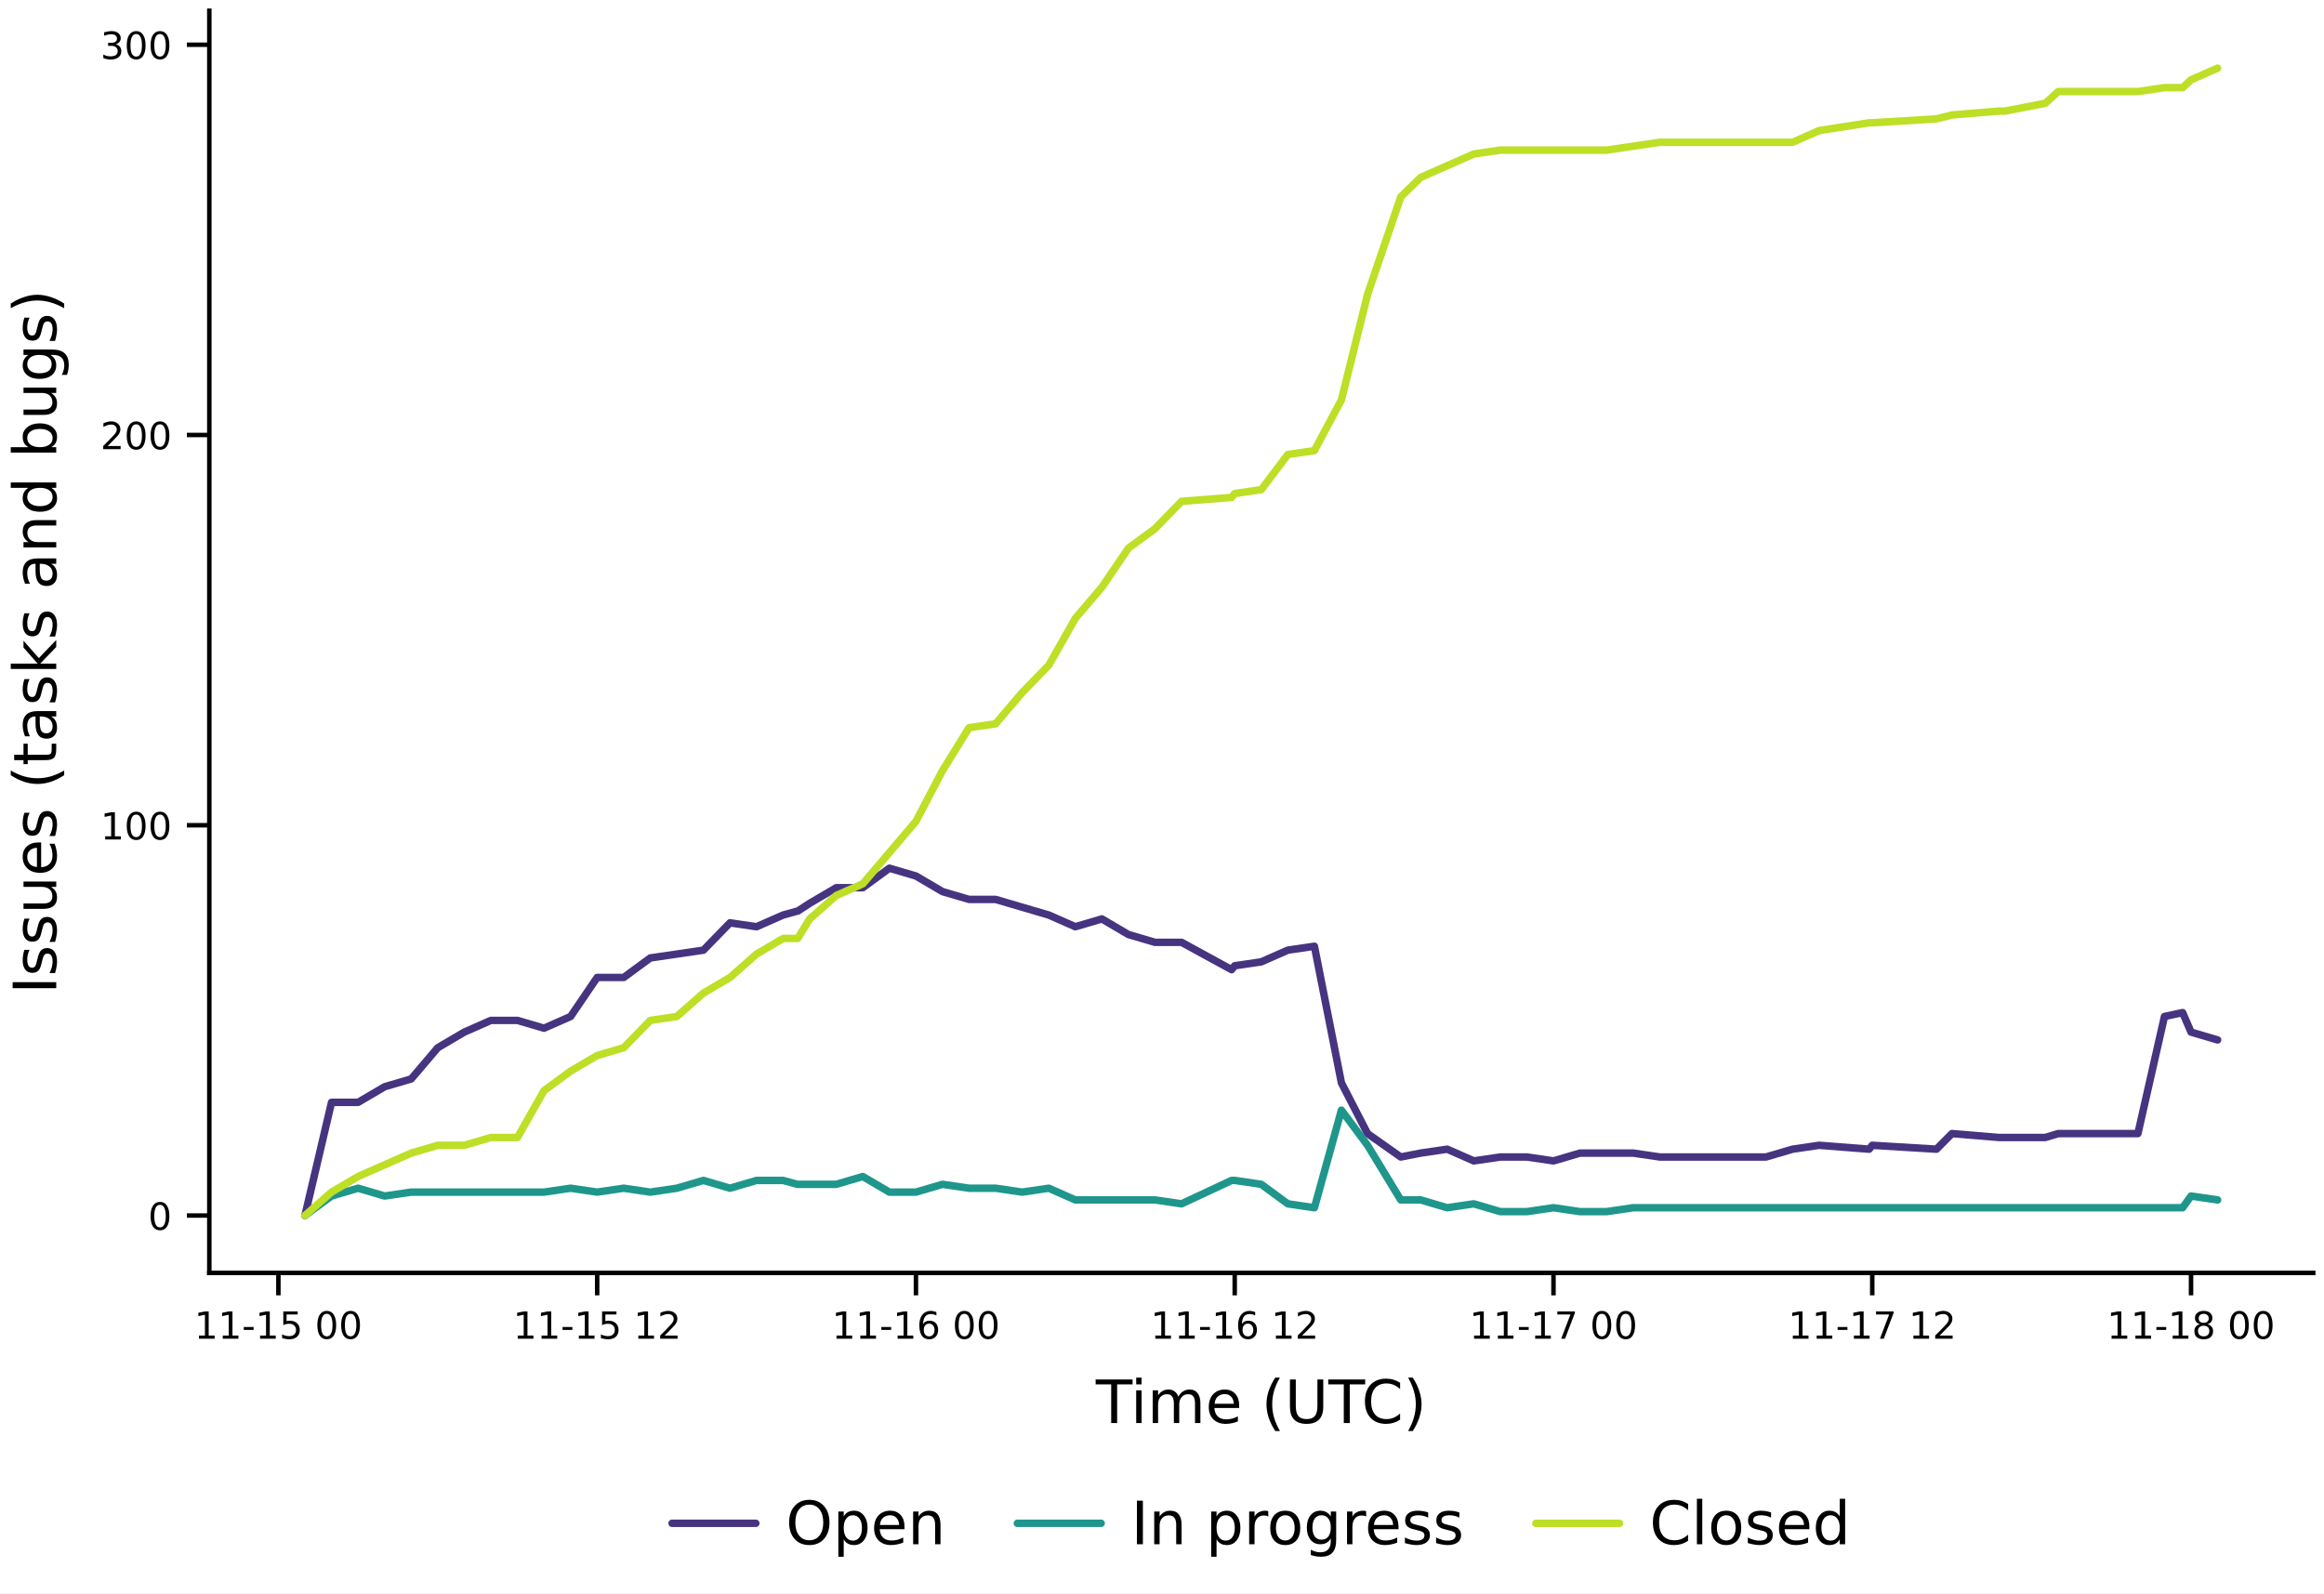
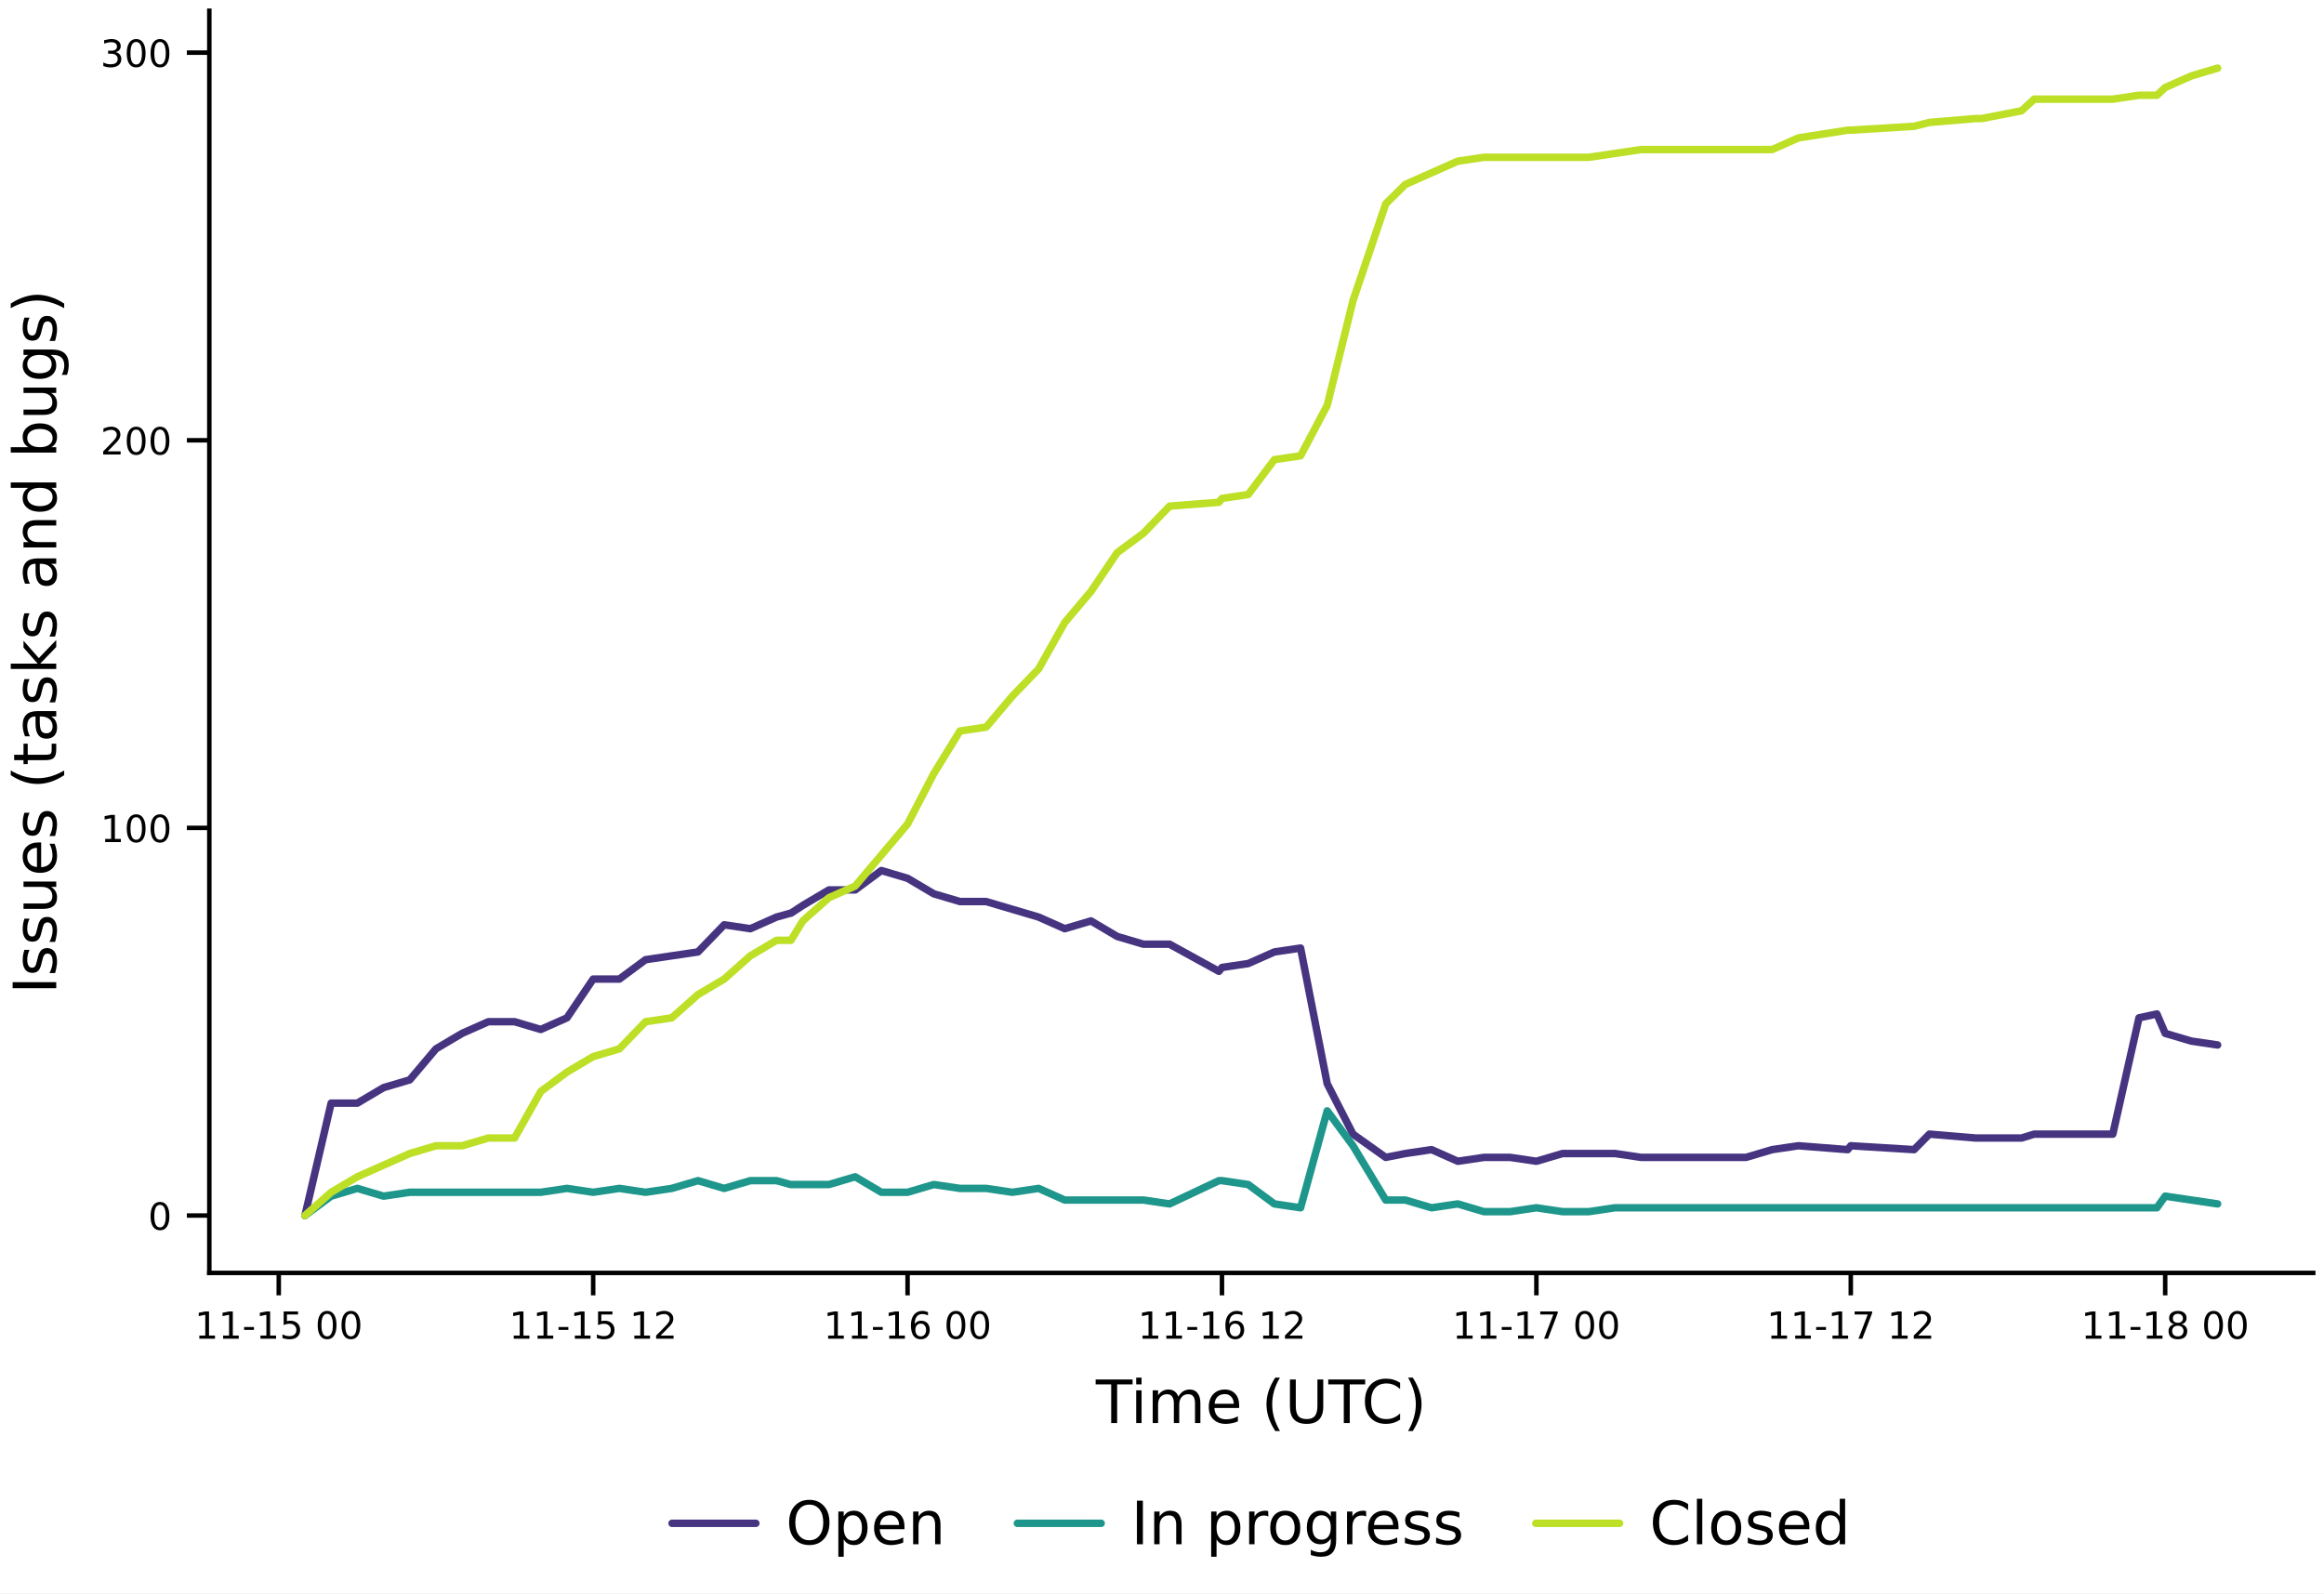
<svg xmlns="http://www.w3.org/2000/svg" xmlns:xlink="http://www.w3.org/1999/xlink" width="310.696pt" height="213.046pt" viewBox="0 0 310.696 213.046" version="1.1">
  <defs>
    <style type="text/css">*{stroke-linejoin: round; stroke-linecap: butt}</style>
  </defs>
  <g id="figure_1">
    <g id="patch_1">
      <path d="M -0 213.046  L 310.696 213.046  L 310.696 0  L -0 0  z " style="fill: #ffffff" />
    </g>
    <g id="axes_1">
      <g id="patch_2">
        <path d="M 27.984 170.203  L 309.256 170.203  L 309.256 1.44  L 27.984 1.44  z " style="fill: #ffffff" />
      </g>
      <g id="matplotlib.axis_1">
        <g id="xtick_1">
          <g id="line2d_1">
            <defs>
-               <path id="m9f37ddec37" d="M 0 0  L 0 3  " style="stroke: #000000; stroke-width: 0.6" />
+               <path id="m2926c43cde" d="M 0 0  L 0 3  " style="stroke: #000000; stroke-width: 0.6" />
            </defs>
            <g>
-               <use xlink:href="#m9f37ddec37" x="37.218" y="170.203" style="stroke: #000000; stroke-width: 0.6" />
+               <use xlink:href="#m2926c43cde" x="37.267" y="170.203" style="stroke: #000000; stroke-width: 0.6" />
            </g>
          </g>
          <g id="text_1">
-             <text style="font-size: 5px; font-family: 'DejaVu Sans', sans-serif; text-anchor: middle" x="37.218" y="179.002" transform="rotate(-0 37.21803 179.0017)">11-15 00</text>
+             <text style="font-size: 5px; font-family: 'DejaVu Sans', sans-serif; text-anchor: middle" x="37.267" y="179.002" transform="rotate(-0 37.26668 179.0017)">11-15 00</text>
          </g>
        </g>
        <g id="xtick_2">
          <g id="line2d_2">
            <g>
-               <use xlink:href="#m9f37ddec37" x="79.835" y="170.203" style="stroke: #000000; stroke-width: 0.6" />
+               <use xlink:href="#m2926c43cde" x="79.3" y="170.203" style="stroke: #000000; stroke-width: 0.6" />
            </g>
          </g>
          <g id="text_2">
-             <text style="font-size: 5px; font-family: 'DejaVu Sans', sans-serif; text-anchor: middle" x="79.835" y="179.002" transform="rotate(-0 79.83492 179.0017)">11-15 12</text>
+             <text style="font-size: 5px; font-family: 'DejaVu Sans', sans-serif; text-anchor: middle" x="79.3" y="179.002" transform="rotate(-0 79.29978 179.0017)">11-15 12</text>
          </g>
        </g>
        <g id="xtick_3">
          <g id="line2d_3">
            <g>
-               <use xlink:href="#m9f37ddec37" x="122.452" y="170.203" style="stroke: #000000; stroke-width: 0.6" />
+               <use xlink:href="#m2926c43cde" x="121.333" y="170.203" style="stroke: #000000; stroke-width: 0.6" />
            </g>
          </g>
          <g id="text_3">
-             <text style="font-size: 5px; font-family: 'DejaVu Sans', sans-serif; text-anchor: middle" x="122.452" y="179.002" transform="rotate(-0 122.4518 179.0017)">11-16 00</text>
+             <text style="font-size: 5px; font-family: 'DejaVu Sans', sans-serif; text-anchor: middle" x="121.333" y="179.002" transform="rotate(-0 121.3329 179.0017)">11-16 00</text>
          </g>
        </g>
        <g id="xtick_4">
          <g id="line2d_4">
            <g>
-               <use xlink:href="#m9f37ddec37" x="165.069" y="170.203" style="stroke: #000000; stroke-width: 0.6" />
+               <use xlink:href="#m2926c43cde" x="163.366" y="170.203" style="stroke: #000000; stroke-width: 0.6" />
            </g>
          </g>
          <g id="text_4">
-             <text style="font-size: 5px; font-family: 'DejaVu Sans', sans-serif; text-anchor: middle" x="165.069" y="179.002" transform="rotate(-0 165.0687 179.0017)">11-16 12</text>
+             <text style="font-size: 5px; font-family: 'DejaVu Sans', sans-serif; text-anchor: middle" x="163.366" y="179.002" transform="rotate(-0 163.366 179.0017)">11-16 12</text>
          </g>
        </g>
        <g id="xtick_5">
          <g id="line2d_5">
            <g>
-               <use xlink:href="#m9f37ddec37" x="207.686" y="170.203" style="stroke: #000000; stroke-width: 0.6" />
+               <use xlink:href="#m2926c43cde" x="205.399" y="170.203" style="stroke: #000000; stroke-width: 0.6" />
            </g>
          </g>
          <g id="text_5">
-             <text style="font-size: 5px; font-family: 'DejaVu Sans', sans-serif; text-anchor: middle" x="207.686" y="179.002" transform="rotate(-0 207.6856 179.0017)">11-17 00</text>
+             <text style="font-size: 5px; font-family: 'DejaVu Sans', sans-serif; text-anchor: middle" x="205.399" y="179.002" transform="rotate(-0 205.3991 179.0017)">11-17 00</text>
          </g>
        </g>
        <g id="xtick_6">
          <g id="line2d_6">
            <g>
-               <use xlink:href="#m9f37ddec37" x="250.302" y="170.203" style="stroke: #000000; stroke-width: 0.6" />
+               <use xlink:href="#m2926c43cde" x="247.432" y="170.203" style="stroke: #000000; stroke-width: 0.6" />
            </g>
          </g>
          <g id="text_6">
-             <text style="font-size: 5px; font-family: 'DejaVu Sans', sans-serif; text-anchor: middle" x="250.302" y="179.002" transform="rotate(-0 250.3025 179.0017)">11-17 12</text>
+             <text style="font-size: 5px; font-family: 'DejaVu Sans', sans-serif; text-anchor: middle" x="247.432" y="179.002" transform="rotate(-0 247.4321 179.0017)">11-17 12</text>
          </g>
        </g>
        <g id="xtick_7">
          <g id="line2d_7">
            <g>
-               <use xlink:href="#m9f37ddec37" x="292.919" y="170.203" style="stroke: #000000; stroke-width: 0.6" />
+               <use xlink:href="#m2926c43cde" x="289.465" y="170.203" style="stroke: #000000; stroke-width: 0.6" />
            </g>
          </g>
          <g id="text_7">
-             <text style="font-size: 5px; font-family: 'DejaVu Sans', sans-serif; text-anchor: middle" x="292.919" y="179.002" transform="rotate(-0 292.9193 179.0017)">11-18 00</text>
+             <text style="font-size: 5px; font-family: 'DejaVu Sans', sans-serif; text-anchor: middle" x="289.465" y="179.002" transform="rotate(-0 289.4652 179.0017)">11-18 00</text>
          </g>
        </g>
        <g id="text_8">
          <text style="font-size: 8px; font-family: 'DejaVu Sans', sans-serif; text-anchor: middle" x="168.62" y="190.282" transform="rotate(-0 168.6201 190.2816)">Time (UTC)</text>
        </g>
      </g>
      <g id="matplotlib.axis_2">
        <g id="ytick_1">
          <g id="line2d_8">
            <defs>
-               <path id="m183758de2a" d="M 0 0  L -3 0  " style="stroke: #000000; stroke-width: 0.6" />
+               <path id="m1323f0d0e8" d="M 0 0  L -3 0  " style="stroke: #000000; stroke-width: 0.6" />
            </defs>
            <g>
-               <use xlink:href="#m183758de2a" x="27.984" y="162.532" style="stroke: #000000; stroke-width: 0.6" />
+               <use xlink:href="#m1323f0d0e8" x="27.984" y="162.532" style="stroke: #000000; stroke-width: 0.6" />
            </g>
          </g>
          <g id="text_9">
            <text style="font-size: 5px; font-family: 'DejaVu Sans', sans-serif; text-anchor: end" x="22.984" y="164.431" transform="rotate(-0 22.98438 164.4312)">0</text>
          </g>
        </g>
        <g id="ytick_2">
          <g id="line2d_9">
            <g>
-               <use xlink:href="#m183758de2a" x="27.984" y="110.348" style="stroke: #000000; stroke-width: 0.6" />
+               <use xlink:href="#m1323f0d0e8" x="27.984" y="110.7" style="stroke: #000000; stroke-width: 0.6" />
            </g>
          </g>
          <g id="text_10">
-             <text style="font-size: 5px; font-family: 'DejaVu Sans', sans-serif; text-anchor: end" x="22.984" y="112.247" transform="rotate(-0 22.98438 112.2473)">100</text>
+             <text style="font-size: 5px; font-family: 'DejaVu Sans', sans-serif; text-anchor: end" x="22.984" y="112.6" transform="rotate(-0 22.98438 112.5999)">100</text>
          </g>
        </g>
        <g id="ytick_3">
          <g id="line2d_10">
            <g>
-               <use xlink:href="#m183758de2a" x="27.984" y="58.164" style="stroke: #000000; stroke-width: 0.6" />
+               <use xlink:href="#m1323f0d0e8" x="27.984" y="58.869" style="stroke: #000000; stroke-width: 0.6" />
            </g>
          </g>
          <g id="text_11">
-             <text style="font-size: 5px; font-family: 'DejaVu Sans', sans-serif; text-anchor: end" x="22.984" y="60.063" transform="rotate(-0 22.98438 60.06336)">200</text>
+             <text style="font-size: 5px; font-family: 'DejaVu Sans', sans-serif; text-anchor: end" x="22.984" y="60.769" transform="rotate(-0 22.98438 60.76855)">200</text>
          </g>
        </g>
        <g id="ytick_4">
          <g id="line2d_11">
            <g>
-               <use xlink:href="#m183758de2a" x="27.984" y="5.98" style="stroke: #000000; stroke-width: 0.6" />
+               <use xlink:href="#m1323f0d0e8" x="27.984" y="7.038" style="stroke: #000000; stroke-width: 0.6" />
            </g>
          </g>
          <g id="text_12">
-             <text style="font-size: 5px; font-family: 'DejaVu Sans', sans-serif; text-anchor: end" x="22.984" y="7.879" transform="rotate(-0 22.98438 7.879417)">300</text>
+             <text style="font-size: 5px; font-family: 'DejaVu Sans', sans-serif; text-anchor: end" x="22.984" y="8.937" transform="rotate(-0 22.98438 8.9372)">300</text>
          </g>
        </g>
        <g id="text_13">
          <text style="font-size: 8px; font-family: 'DejaVu Sans', sans-serif; text-anchor: middle" x="7.519" y="85.821" transform="rotate(-90 7.51875 85.82143)">Issues (tasks and bugs)</text>
        </g>
      </g>
      <g id="line2d_12">
-         <path d="M 40.769 162.532  L 44.321 147.398  L 47.872 147.398  L 51.424 145.311  L 54.975 144.267  L 58.526 140.093  L 62.078 138.005  L 65.629 136.44  L 69.181 136.44  L 72.732 137.484  L 76.284 135.918  L 79.835 130.7  L 83.386 130.7  L 86.938 128.09  L 90.489 127.569  L 94.041 127.047  L 97.592 123.394  L 101.143 123.916  L 104.695 122.35  L 106.589 121.828  L 106.648 121.828  L 108.246 120.785  L 111.798 118.697  L 115.349 118.697  L 118.9 116.088  L 122.452 117.132  L 126.003 119.219  L 129.555 120.263  L 133.106 120.263  L 136.657 121.307  L 140.209 122.35  L 143.76 123.916  L 147.312 122.872  L 150.863 124.959  L 154.414 126.003  L 157.966 126.003  L 164.654 129.656  L 165.069 129.134  L 168.62 128.612  L 172.172 127.047  L 175.723 126.525  L 179.334 144.789  L 182.826 151.573  L 187.265 154.704  L 189.929 154.182  L 193.48 153.661  L 197.031 155.226  L 200.583 154.704  L 204.134 154.704  L 207.686 155.226  L 211.237 154.182  L 214.788 154.182  L 218.34 154.182  L 221.891 154.704  L 225.443 154.704  L 228.994 154.704  L 232.545 154.704  L 236.097 154.704  L 239.648 153.661  L 243.2 153.139  L 249.888 153.661  L 250.302 153.139  L 258.885 153.661  L 260.957 151.573  L 267.231 152.095  L 268.059 152.095  L 273.446 152.095  L 275.162 151.573  L 278.714 151.573  L 282.265 151.573  L 285.817 151.573  L 289.368 135.918  L 291.795 135.396  L 292.919 138.005  L 296.471 139.049  " clip-path="url(#pc923b98796)" style="fill: none; stroke: #463480; stroke-linecap: round" />
+         <path d="M 40.769 162.532  L 44.272 147.501  L 47.775 147.501  L 51.278 145.427  L 54.78 144.391  L 58.283 140.244  L 61.786 138.171  L 65.289 136.616  L 68.792 136.616  L 72.294 137.653  L 75.797 136.098  L 79.3 130.915  L 82.803 130.915  L 86.305 128.323  L 89.808 127.805  L 93.311 127.287  L 96.814 123.658  L 100.316 124.177  L 103.819 122.622  L 105.687 122.103  L 105.746 122.103  L 107.322 121.067  L 110.825 118.993  L 114.327 118.993  L 117.83 116.402  L 121.333 117.439  L 124.836 119.512  L 128.338 120.548  L 131.841 120.548  L 135.344 121.585  L 138.847 122.622  L 142.349 124.177  L 145.852 123.14  L 149.355 125.213  L 152.858 126.25  L 156.36 126.25  L 162.957 129.878  L 163.366 129.36  L 166.869 128.841  L 170.371 127.287  L 173.874 126.768  L 177.435 144.909  L 180.88 151.647  L 185.258 154.757  L 187.885 154.239  L 191.388 153.72  L 194.891 155.275  L 198.394 154.757  L 201.896 154.757  L 205.399 155.275  L 208.902 154.239  L 212.405 154.239  L 215.907 154.239  L 219.41 154.757  L 222.913 154.757  L 226.416 154.757  L 229.918 154.757  L 233.421 154.757  L 236.924 153.72  L 240.427 153.202  L 247.023 153.72  L 247.432 153.202  L 255.897 153.72  L 257.94 151.647  L 264.129 152.166  L 264.946 152.166  L 270.258 152.166  L 271.951 151.647  L 275.454 151.647  L 278.957 151.647  L 282.46 151.647  L 285.962 136.098  L 288.356 135.58  L 289.465 138.171  L 292.968 139.208  L 296.471 139.726  " clip-path="url(#pe77cacdca9)" style="fill: none; stroke: #463480; stroke-linecap: round" />
      </g>
      <g id="line2d_13">
-         <path d="M 40.769 162.532  L 44.321 159.923  L 47.872 158.879  L 51.424 159.923  L 54.975 159.401  L 58.526 159.401  L 62.078 159.401  L 65.629 159.401  L 69.181 159.401  L 72.732 159.401  L 76.284 158.879  L 79.835 159.401  L 83.386 158.879  L 86.938 159.401  L 90.489 158.879  L 94.041 157.835  L 97.592 158.879  L 101.143 157.835  L 104.695 157.835  L 106.589 158.357  L 106.648 158.357  L 108.246 158.357  L 111.798 158.357  L 115.349 157.313  L 118.9 159.401  L 122.452 159.401  L 126.003 158.357  L 129.555 158.879  L 133.106 158.879  L 136.657 159.401  L 140.209 158.879  L 143.76 160.444  L 147.312 160.444  L 150.863 160.444  L 154.414 160.444  L 157.966 160.966  L 164.654 157.835  L 165.069 157.835  L 168.62 158.357  L 172.172 160.966  L 175.723 161.488  L 179.334 148.442  L 182.826 153.139  L 187.265 160.444  L 189.929 160.444  L 193.48 161.488  L 197.031 160.966  L 200.583 162.01  L 204.134 162.01  L 207.686 161.488  L 211.237 162.01  L 214.788 162.01  L 218.34 161.488  L 221.891 161.488  L 225.443 161.488  L 228.994 161.488  L 232.545 161.488  L 236.097 161.488  L 239.648 161.488  L 243.2 161.488  L 249.888 161.488  L 250.302 161.488  L 258.885 161.488  L 260.957 161.488  L 267.231 161.488  L 268.059 161.488  L 273.446 161.488  L 275.162 161.488  L 278.714 161.488  L 282.265 161.488  L 285.817 161.488  L 289.368 161.488  L 291.795 161.488  L 292.919 159.923  L 296.471 160.444  " clip-path="url(#pc923b98796)" style="fill: none; stroke: #1f968b; stroke-linecap: round" />
+         <path d="M 40.769 162.532  L 44.272 159.94  L 47.775 158.904  L 51.278 159.94  L 54.78 159.422  L 58.283 159.422  L 61.786 159.422  L 65.289 159.422  L 68.792 159.422  L 72.294 159.422  L 75.797 158.904  L 79.3 159.422  L 82.803 158.904  L 86.305 159.422  L 89.808 158.904  L 93.311 157.867  L 96.814 158.904  L 100.316 157.867  L 103.819 157.867  L 105.687 158.385  L 105.746 158.385  L 107.322 158.385  L 110.825 158.385  L 114.327 157.349  L 117.83 159.422  L 121.333 159.422  L 124.836 158.385  L 128.338 158.904  L 131.841 158.904  L 135.344 159.422  L 138.847 158.904  L 142.349 160.459  L 145.852 160.459  L 149.355 160.459  L 152.858 160.459  L 156.36 160.977  L 162.957 157.867  L 163.366 157.867  L 166.869 158.385  L 170.371 160.977  L 173.874 161.495  L 177.435 148.537  L 180.88 153.202  L 185.258 160.459  L 187.885 160.459  L 191.388 161.495  L 194.891 160.977  L 198.394 162.014  L 201.896 162.014  L 205.399 161.495  L 208.902 162.014  L 212.405 162.014  L 215.907 161.495  L 219.41 161.495  L 222.913 161.495  L 226.416 161.495  L 229.918 161.495  L 233.421 161.495  L 236.924 161.495  L 240.427 161.495  L 247.023 161.495  L 247.432 161.495  L 255.897 161.495  L 257.94 161.495  L 264.129 161.495  L 264.946 161.495  L 270.258 161.495  L 271.951 161.495  L 275.454 161.495  L 278.957 161.495  L 282.46 161.495  L 285.962 161.495  L 288.356 161.495  L 289.465 159.94  L 292.968 160.459  L 296.471 160.977  " clip-path="url(#pe77cacdca9)" style="fill: none; stroke: #1f968b; stroke-linecap: round" />
      </g>
      <g id="line2d_14">
-         <path d="M 40.769 162.532  L 44.321 159.401  L 47.872 157.313  L 51.424 155.748  L 54.975 154.182  L 58.526 153.139  L 62.078 153.139  L 65.629 152.095  L 69.181 152.095  L 72.732 145.833  L 76.284 143.224  L 79.835 141.136  L 83.386 140.093  L 86.938 136.44  L 90.489 135.918  L 94.041 132.787  L 97.592 130.7  L 101.143 127.569  L 104.695 125.481  L 106.589 125.481  L 106.648 125.481  L 108.246 122.872  L 111.798 119.741  L 115.349 118.175  L 118.9 114.001  L 122.452 109.826  L 126.003 103.042  L 129.555 97.302  L 133.106 96.78  L 136.657 92.605  L 140.209 88.952  L 143.76 82.69  L 147.312 78.516  L 150.863 73.297  L 154.414 70.688  L 157.966 67.035  L 164.654 66.513  L 165.069 65.992  L 168.62 65.47  L 172.172 60.773  L 175.723 60.251  L 179.334 53.467  L 182.826 39.378  L 187.265 26.332  L 189.929 23.723  L 193.48 22.157  L 197.031 20.592  L 200.583 20.07  L 204.134 20.07  L 207.686 20.07  L 211.237 20.07  L 214.788 20.07  L 218.34 19.548  L 221.891 19.026  L 225.443 19.026  L 228.994 19.026  L 232.545 19.026  L 236.097 19.026  L 239.648 19.026  L 243.2 17.46  L 249.888 16.417  L 250.302 16.417  L 258.885 15.895  L 260.957 15.373  L 267.231 14.851  L 268.059 14.851  L 273.446 13.808  L 275.162 12.242  L 278.714 12.242  L 282.265 12.242  L 285.817 12.242  L 289.368 11.72  L 291.795 11.72  L 292.919 10.677  L 296.471 9.111  " clip-path="url(#pc923b98796)" style="fill: none; stroke: #bddf26; stroke-linecap: round" />
+         <path d="M 40.769 162.532  L 44.272 159.422  L 47.775 157.349  L 51.278 155.794  L 54.78 154.239  L 58.283 153.202  L 61.786 153.202  L 65.289 152.166  L 68.792 152.166  L 72.294 145.946  L 75.797 143.354  L 79.3 141.281  L 82.803 140.244  L 86.305 136.616  L 89.808 136.098  L 93.311 132.988  L 96.814 130.915  L 100.316 127.805  L 103.819 125.732  L 105.687 125.732  L 105.746 125.732  L 107.322 123.14  L 110.825 120.03  L 114.327 118.475  L 117.83 114.329  L 121.333 110.182  L 124.836 103.444  L 128.338 97.743  L 131.841 97.224  L 135.344 93.078  L 138.847 89.45  L 142.349 83.23  L 145.852 79.083  L 149.355 73.9  L 152.858 71.309  L 156.36 67.68  L 162.957 67.162  L 163.366 66.644  L 166.869 66.126  L 170.371 61.461  L 173.874 60.942  L 177.435 54.204  L 180.88 40.21  L 185.258 27.252  L 187.885 24.66  L 191.388 23.106  L 194.891 21.551  L 198.394 21.032  L 201.896 21.032  L 205.399 21.032  L 208.902 21.032  L 212.405 21.032  L 215.907 20.514  L 219.41 19.996  L 222.913 19.996  L 226.416 19.996  L 229.918 19.996  L 233.421 19.996  L 236.924 19.996  L 240.427 18.441  L 247.023 17.404  L 247.432 17.404  L 255.897 16.886  L 257.94 16.367  L 264.129 15.849  L 264.946 15.849  L 270.258 14.812  L 271.951 13.258  L 275.454 13.258  L 278.957 13.258  L 282.46 13.258  L 285.962 12.739  L 288.356 12.739  L 289.465 11.703  L 292.968 10.148  L 296.471 9.111  " clip-path="url(#pe77cacdca9)" style="fill: none; stroke: #bddf26; stroke-linecap: round" />
      </g>
      <g id="patch_3">
        <path d="M 27.984 170.203  L 27.984 1.44  " style="fill: none; stroke: #000000; stroke-width: 0.6; stroke-linejoin: miter; stroke-linecap: square" />
      </g>
      <g id="patch_4">
        <path d="M 27.984 170.203  L 309.256 170.203  " style="fill: none; stroke: #000000; stroke-width: 0.6; stroke-linejoin: miter; stroke-linecap: square" />
      </g>
      <g id="legend_1">
        <g id="line2d_15">
          <path d="M 89.846 203.684  L 95.446 203.684  L 101.046 203.684  " style="fill: none; stroke: #463480; stroke-linecap: round" />
        </g>
        <g id="text_14">
          <text style="font-size: 8px; font-family: 'DejaVu Sans', sans-serif; text-anchor: start" x="105.046" y="206.484" transform="rotate(-0 105.0457 206.4837)">Open</text>
        </g>
        <g id="line2d_16">
          <path d="M 136.014 203.684  L 141.614 203.684  L 147.214 203.684  " style="fill: none; stroke: #1f968b; stroke-linecap: round" />
        </g>
        <g id="text_15">
          <text style="font-size: 8px; font-family: 'DejaVu Sans', sans-serif; text-anchor: start" x="151.214" y="206.484" transform="rotate(-0 151.2145 206.4837)">In progress</text>
        </g>
        <g id="line2d_17">
          <path d="M 205.322 203.684  L 210.922 203.684  L 216.522 203.684  " style="fill: none; stroke: #bddf26; stroke-linecap: round" />
        </g>
        <g id="text_16">
          <text style="font-size: 8px; font-family: 'DejaVu Sans', sans-serif; text-anchor: start" x="220.522" y="206.484" transform="rotate(-0 220.522 206.4837)">Closed</text>
        </g>
      </g>
    </g>
  </g>
  <defs>
-     <clipPath id="pc923b98796">
+     <clipPath id="pe77cacdca9">
      <rect x="27.984" y="1.44" width="281.271" height="168.763" />
    </clipPath>
  </defs>
</svg>
